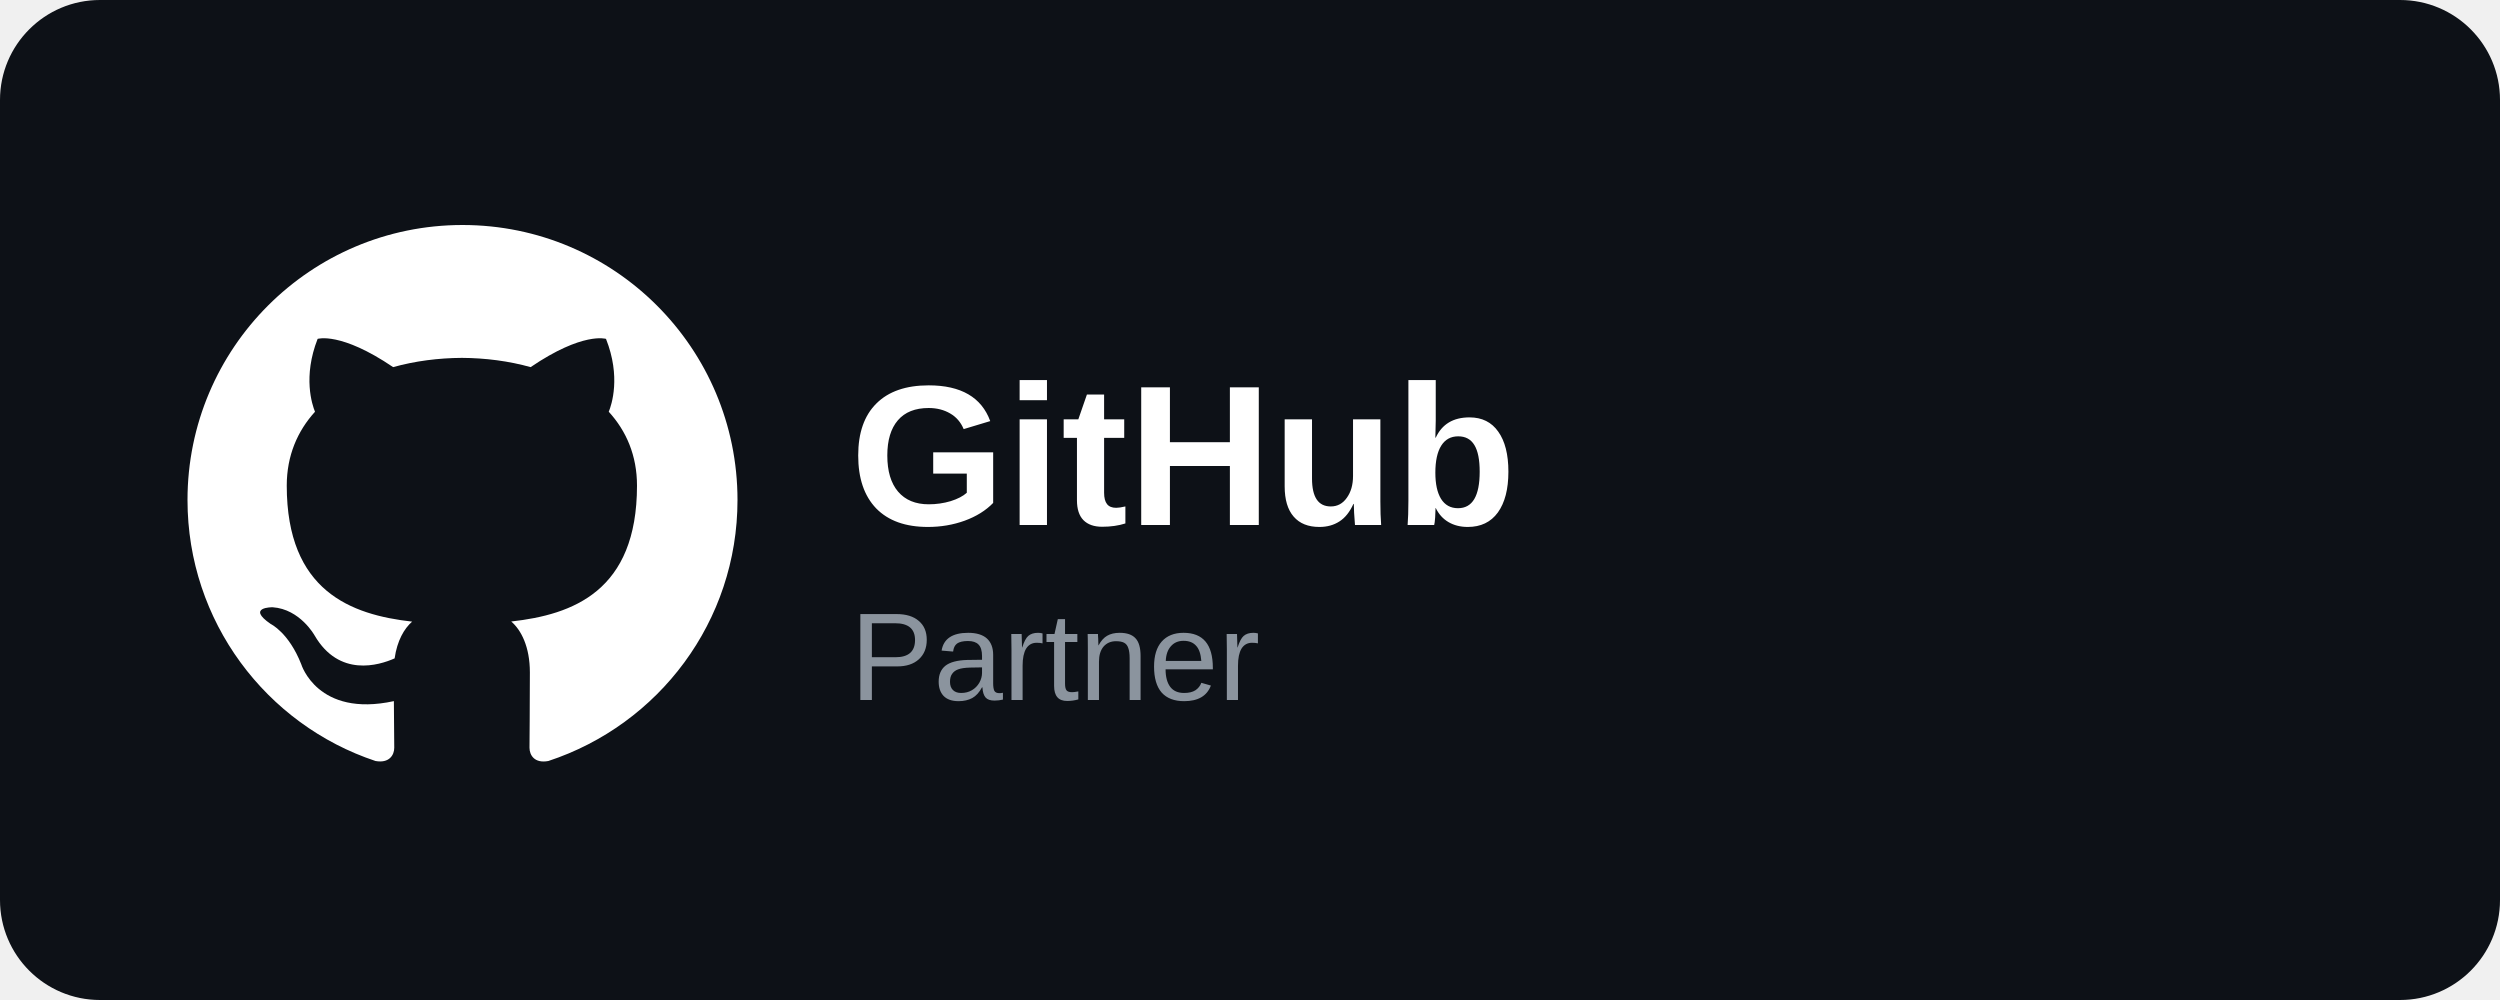
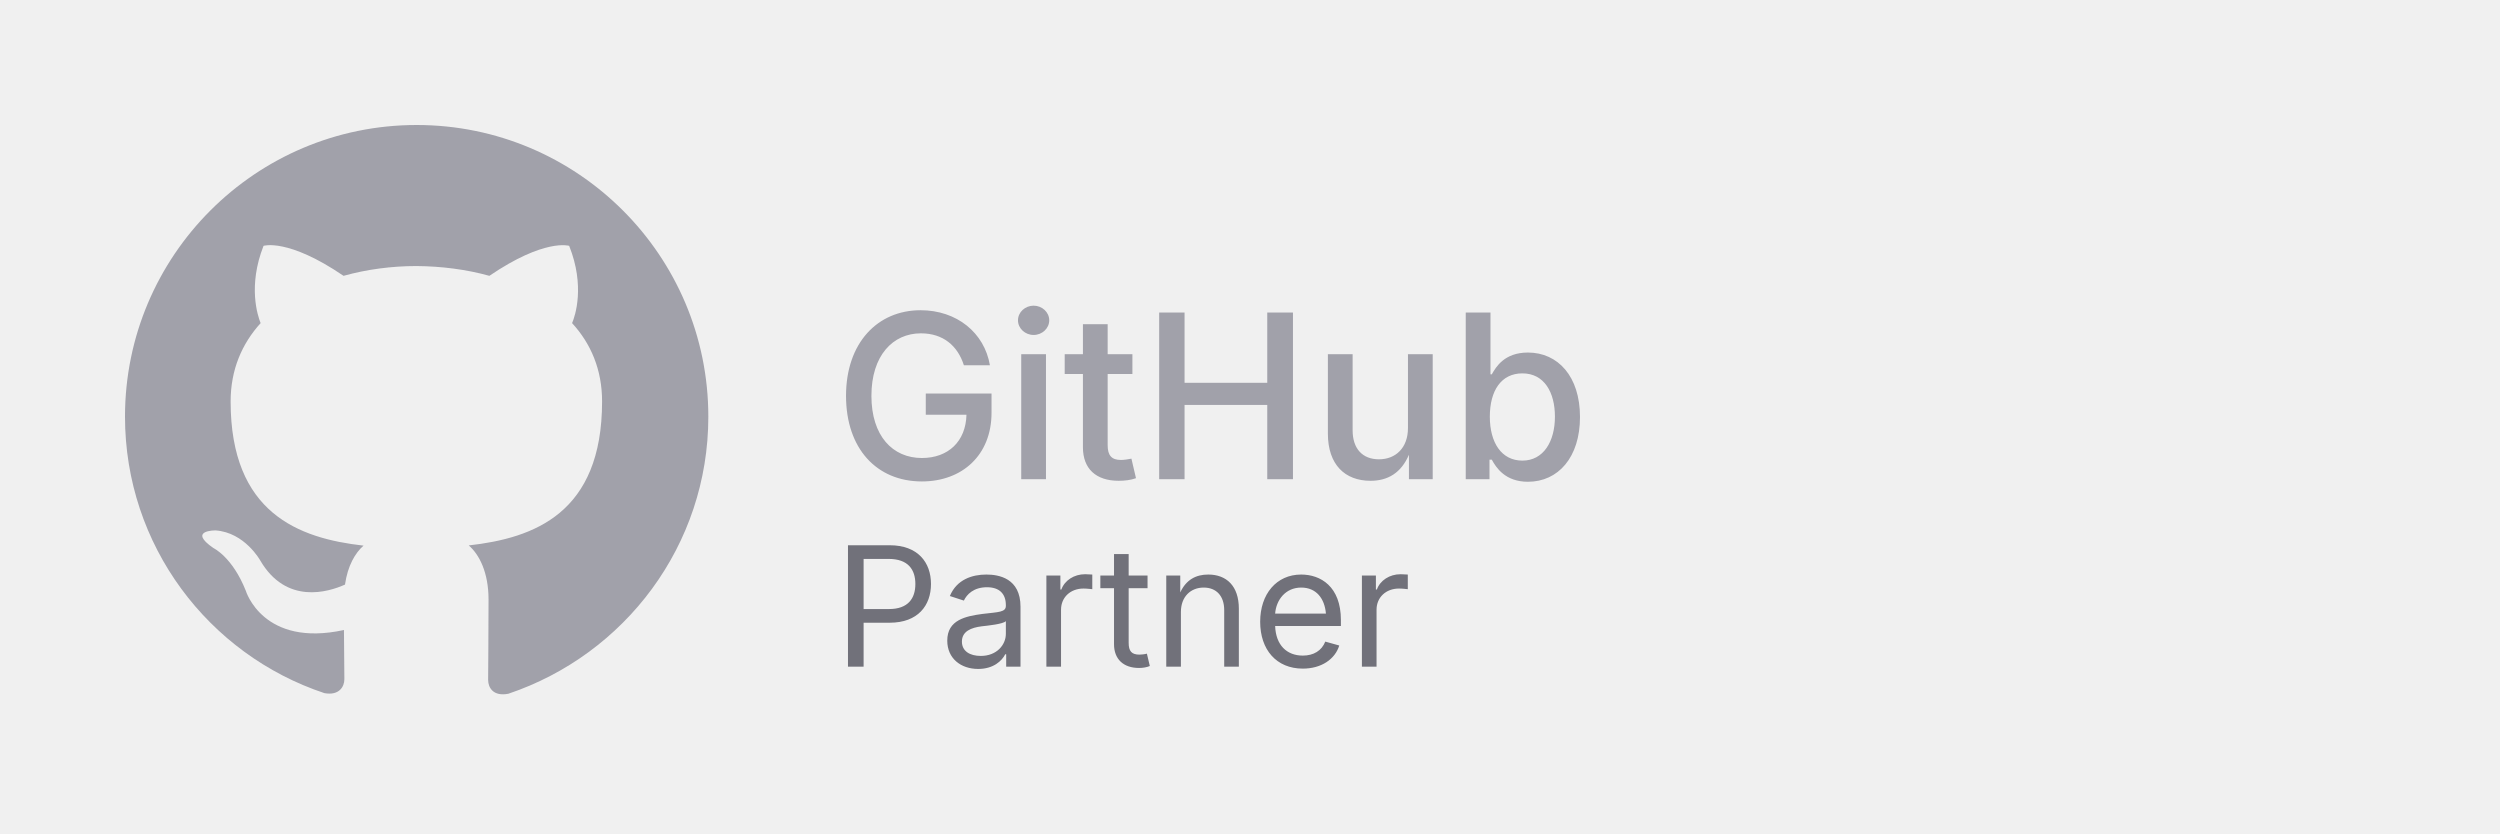
- <svg xmlns="http://www.w3.org/2000/svg" viewBox="0 0 200 80" fill="none">
-   <rect width="200" height="80" rx="8" fill="#0d1117" />
-   <g transform="translate(15, 18)">
-     <path fill-rule="evenodd" clip-rule="evenodd" d="M22 0C9.85 0 0 9.85 0 22c0 9.72 6.3 17.97 15.04 20.88 1.1.2 1.5-.48 1.5-1.06 0-.52-.02-1.9-.03-3.73-6.12 1.33-7.41-2.95-7.41-2.95-1-2.54-2.44-3.22-2.44-3.22-2-1.37.15-1.34.15-1.34 2.2.15 3.36 2.26 3.36 2.26 1.96 3.36 5.14 2.39 6.4 1.83.2-1.42.77-2.39 1.4-2.94-4.89-.55-10.03-2.44-10.03-10.88 0-2.4.86-4.37 2.26-5.91-.23-.56-.98-2.8.21-5.83 0 0 1.84-.59 6.04 2.26 1.75-.49 3.63-.73 5.5-.74 1.87.01 3.75.25 5.5.74 4.19-2.85 6.03-2.26 6.03-2.26 1.2 3.03.45 5.27.22 5.83 1.41 1.54 2.26 3.51 2.26 5.91 0 8.46-5.15 10.32-10.06 10.87.79.68 1.49 2.02 1.49 4.07 0 2.94-.03 5.31-.03 6.03 0 .59.4 1.27 1.51 1.06C37.7 39.97 44 31.72 44 22 44 9.85 34.15 0 22 0z" fill="white" />
-   </g>
-   <text x="68" y="42" font-family="-apple-system, BlinkMacSystemFont, Segoe UI, Arial, sans-serif" font-size="16" font-weight="600" fill="white">GitHub</text>
-   <text x="68" y="56" font-family="-apple-system, BlinkMacSystemFont, Segoe UI, Arial, sans-serif" font-size="10" fill="#8b949e">Partner</text>
+ <svg xmlns="http://www.w3.org/2000/svg" viewBox="0 0 120 40" fill="none">
+   <path fill-rule="evenodd" clip-rule="evenodd" d="M20 6C12.27 6 6 12.27 6 20c0 6.18 4.01 11.42 9.57 13.27.7.13.96-.3.96-.67 0-.33-.01-1.2-.02-2.36-3.89.85-4.71-1.88-4.71-1.88-.64-1.62-1.55-2.05-1.55-2.05-1.27-.87.1-.85.1-.85 1.4.1 2.14 1.44 2.14 1.44 1.25 2.14 3.27 1.52 4.07 1.16.13-.91.49-1.52.89-1.87-3.11-.35-6.38-1.56-6.38-6.92 0-1.53.55-2.78 1.44-3.76-.14-.35-.62-1.78.14-3.71 0 0 1.17-.38 3.84 1.44 1.11-.31 2.31-.47 3.5-.47 1.19.01 2.39.16 3.5.47 2.66-1.81 3.83-1.44 3.83-1.44.77 1.93.29 3.36.14 3.71.9.98 1.44 2.23 1.44 3.76 0 5.38-3.28 6.56-6.4 6.91.5.43.95 1.29.95 2.6 0 1.88-.02 3.39-.02 3.85 0 .38.25.81.97.67C29.99 31.42 34 26.18 34 20c0-7.73-6.27-14-14-14z" fill="#a1a1aa" />
+   <text x="40" y="23" font-family="system-ui, -apple-system, sans-serif" font-size="11" font-weight="500" fill="#a1a1aa">GitHub</text>
+   <text x="40" y="32" font-family="system-ui, -apple-system, sans-serif" font-size="8" fill="#71717a">Partner</text>
</svg>
